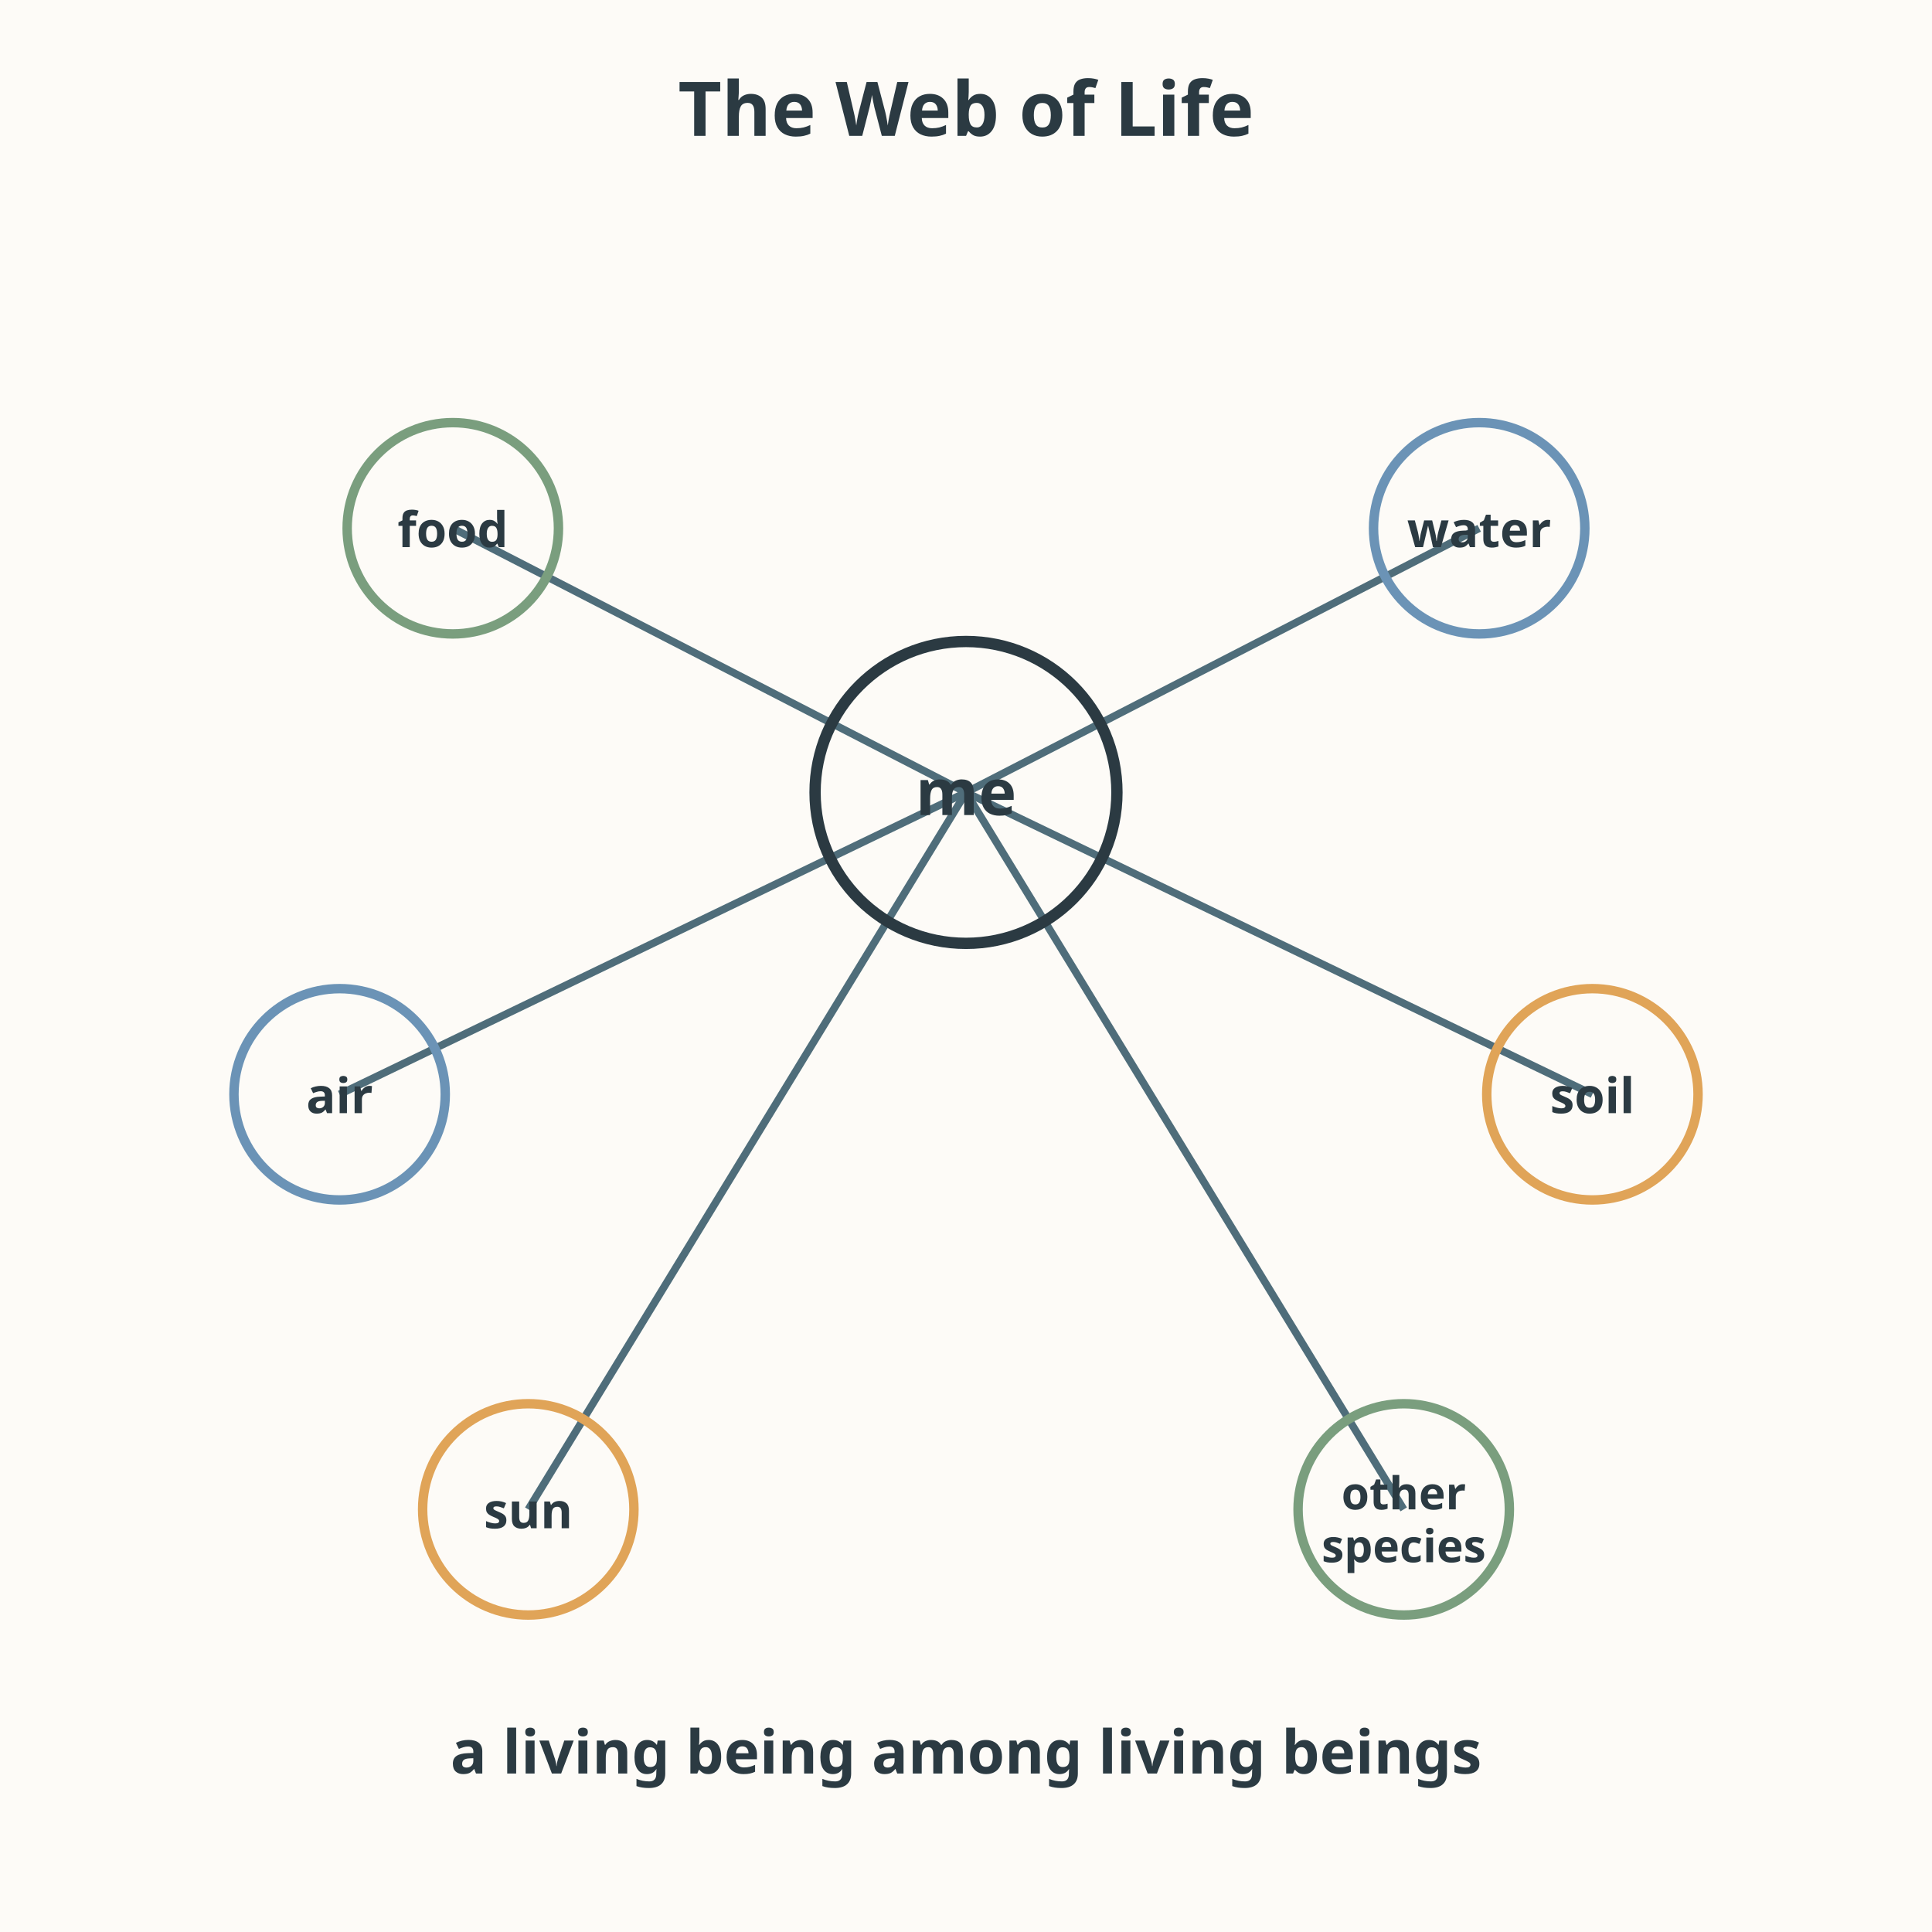
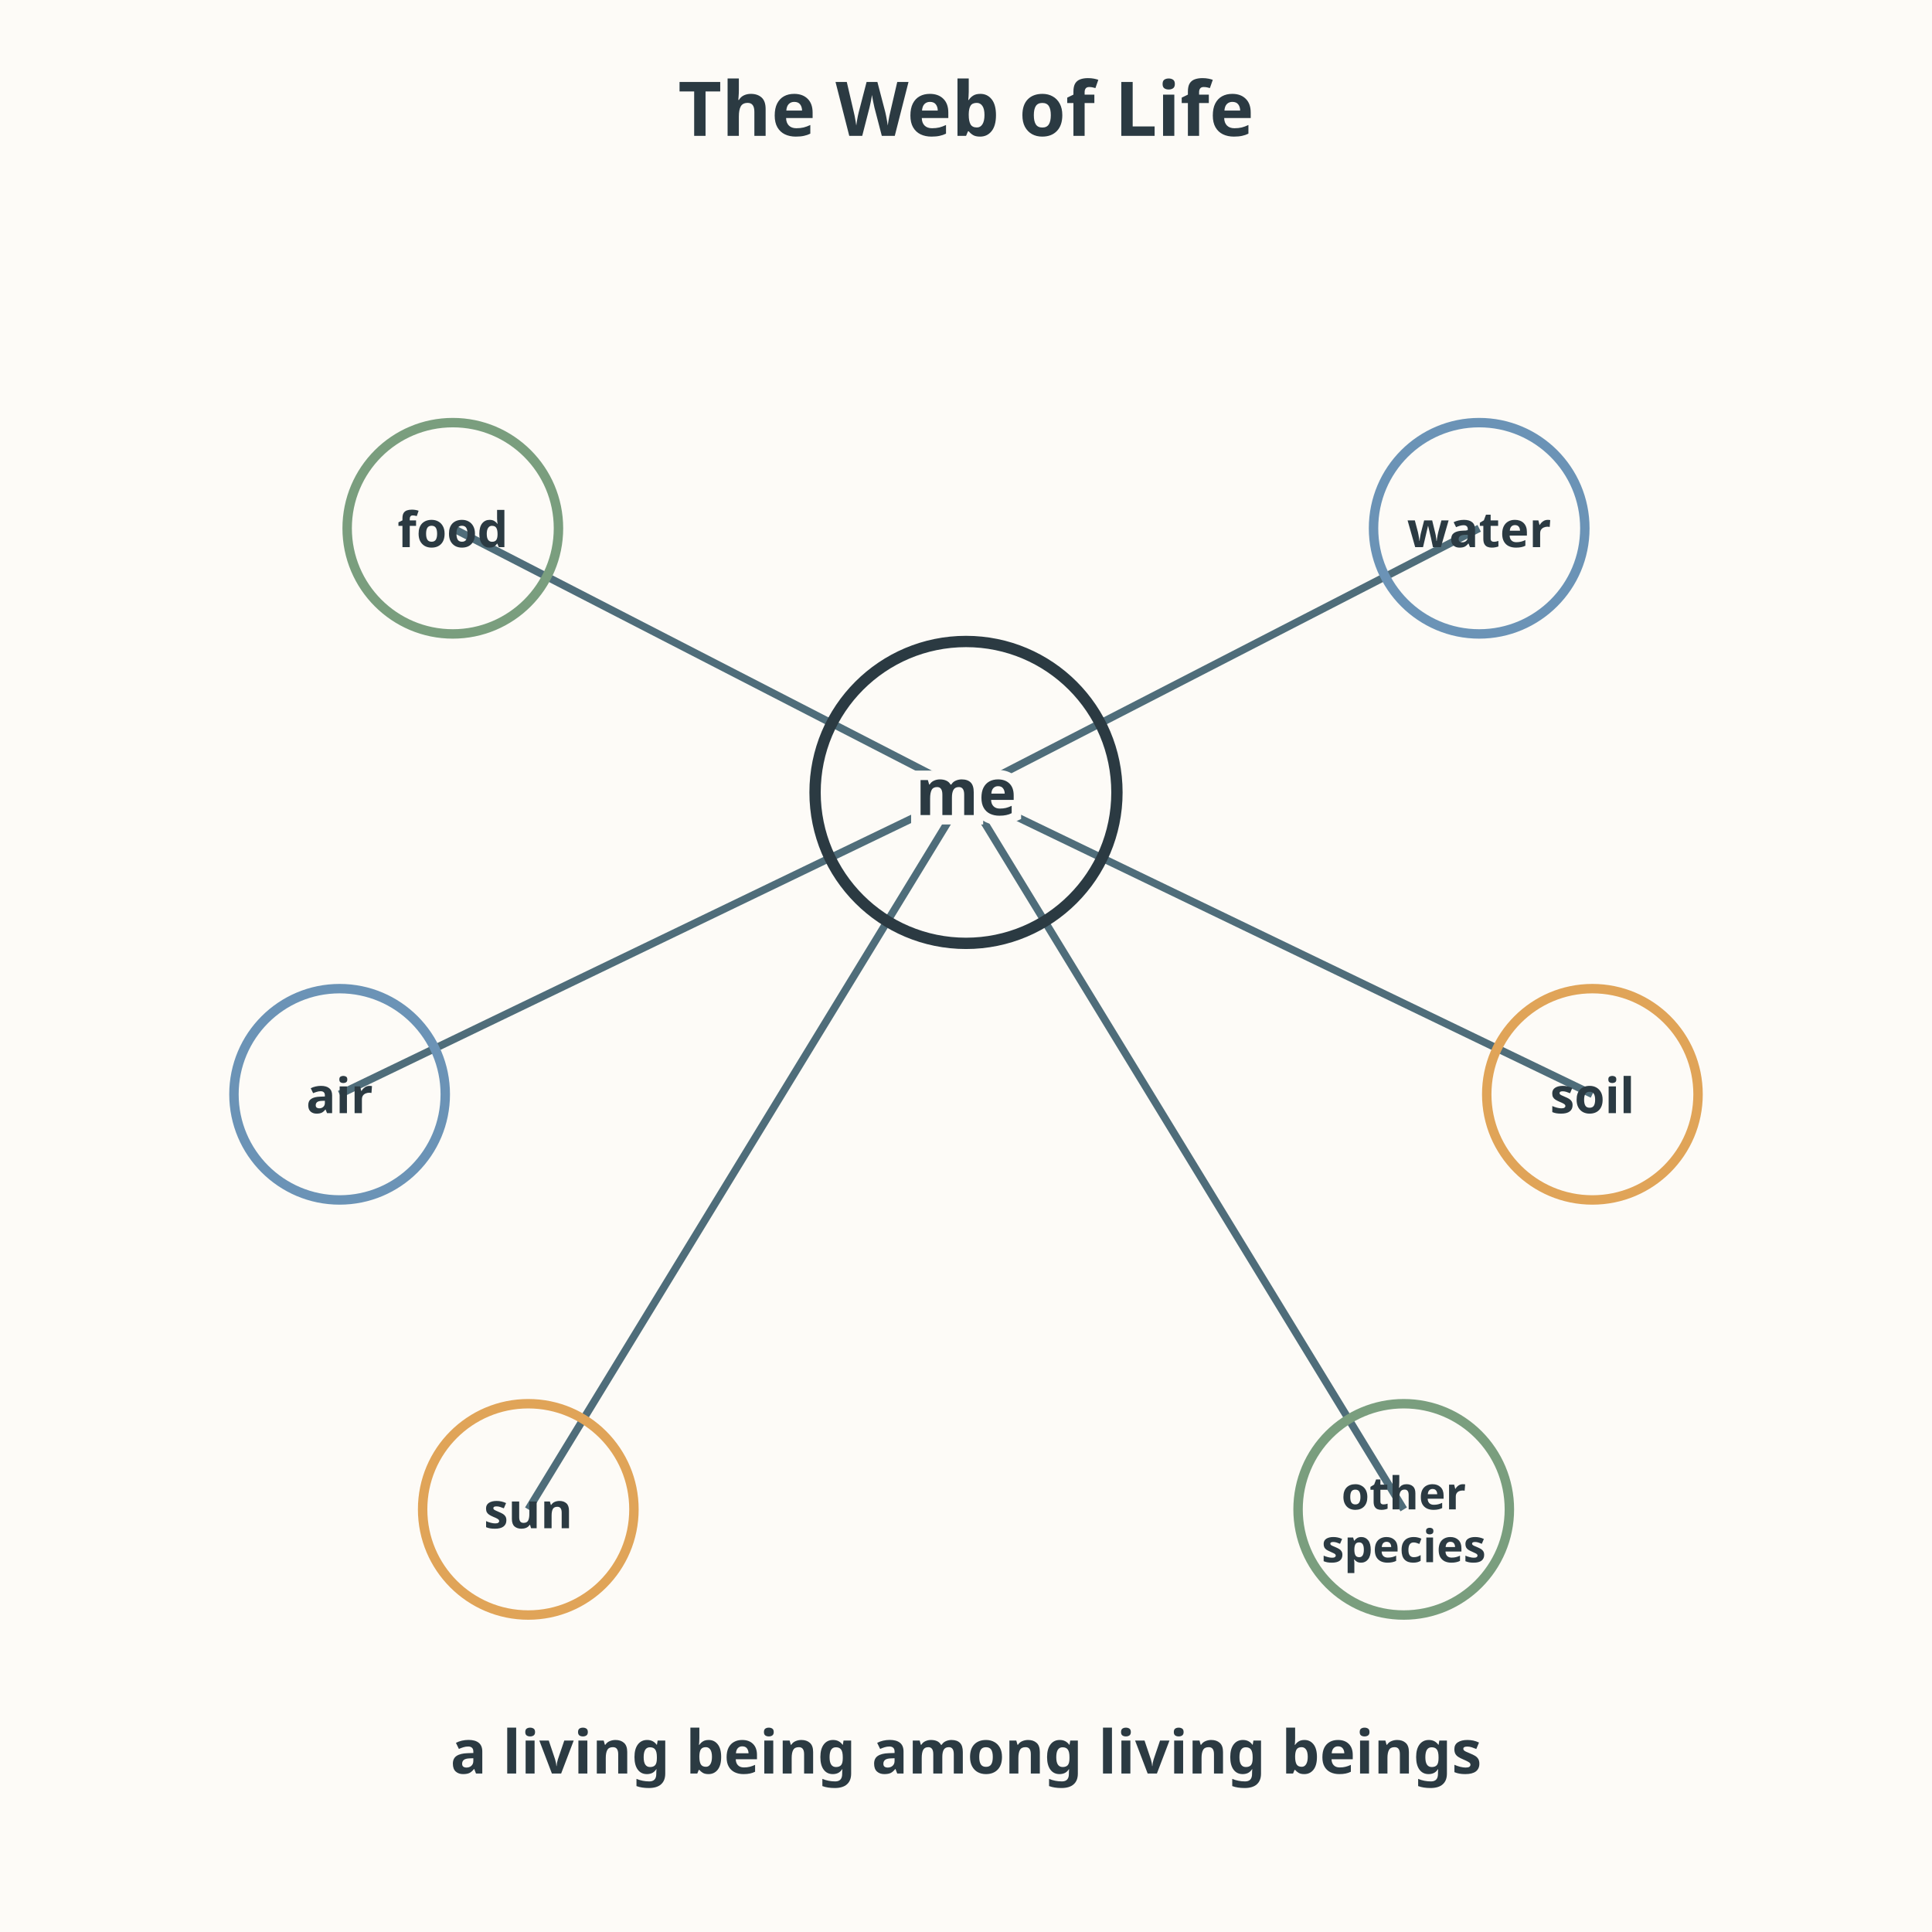
<svg xmlns="http://www.w3.org/2000/svg" viewBox="0 0 512 512" role="img" aria-labelledby="title-L-12-011-11-my-place-in-the-living-world desc-L-12-011-11-my-place-in-the-living-world">
  <rect width="512" height="512" fill="#fdfbf7" />
  <text x="256" y="36" text-anchor="middle" font-family="sans-serif" font-size="20" fill="#2b3a42" font-weight="bold">The Web of Life</text>
  <g stroke="#4f6d7a" stroke-width="2">
    <line x1="256" y1="210" x2="120" y2="140" />
    <line x1="256" y1="210" x2="392" y2="140" />
    <line x1="256" y1="210" x2="90" y2="290" />
    <line x1="256" y1="210" x2="422" y2="290" />
    <line x1="256" y1="210" x2="140" y2="400" />
    <line x1="256" y1="210" x2="372" y2="400" />
  </g>
  <circle cx="256" cy="210" r="40" fill="none" stroke="#2b3a42" stroke-width="3" />
-   <text x="256" y="216" text-anchor="middle" font-family="sans-serif" font-size="17" fill="#2b3a42" font-weight="bold">me</text>
+   <text x="256" y="216" text-anchor="middle" font-family="sans-serif" font-size="17" fill="#2b3a42" font-weight="bold" stroke="#fdfbf7" stroke-width="5" paint-order="stroke">me</text>
  <g font-family="sans-serif">
    <circle cx="120" cy="140" r="28" fill="none" stroke="#7a9e7e" stroke-width="2.5" />
    <text x="120" y="145" text-anchor="middle" font-size="13" fill="#2b3a42" font-weight="bold">food</text>
    <circle cx="392" cy="140" r="28" fill="none" stroke="#6b93b6" stroke-width="2.5" />
    <text x="392" y="145" text-anchor="middle" font-size="13" fill="#2b3a42" font-weight="bold">water</text>
    <circle cx="90" cy="290" r="28" fill="none" stroke="#6b93b6" stroke-width="2.5" />
    <text x="90" y="295" text-anchor="middle" font-size="13" fill="#2b3a42" font-weight="bold">air</text>
    <circle cx="422" cy="290" r="28" fill="none" stroke="#e0a458" stroke-width="2.5" />
    <text x="422" y="295" text-anchor="middle" font-size="13" fill="#2b3a42" font-weight="bold">soil</text>
    <circle cx="140" cy="400" r="28" fill="none" stroke="#e0a458" stroke-width="2.5" />
    <text x="140" y="405" text-anchor="middle" font-size="13" fill="#2b3a42" font-weight="bold">sun</text>
    <circle cx="372" cy="400" r="28" fill="none" stroke="#7a9e7e" stroke-width="2.5" />
    <text x="372" y="400" text-anchor="middle" font-size="12" fill="#2b3a42" font-weight="bold">other</text>
    <text x="372" y="414" text-anchor="middle" font-size="12" fill="#2b3a42" font-weight="bold">species</text>
  </g>
  <text x="256" y="470" text-anchor="middle" font-family="sans-serif" font-size="16" fill="#2b3a42" font-weight="bold">a living being among living beings</text>
</svg>
